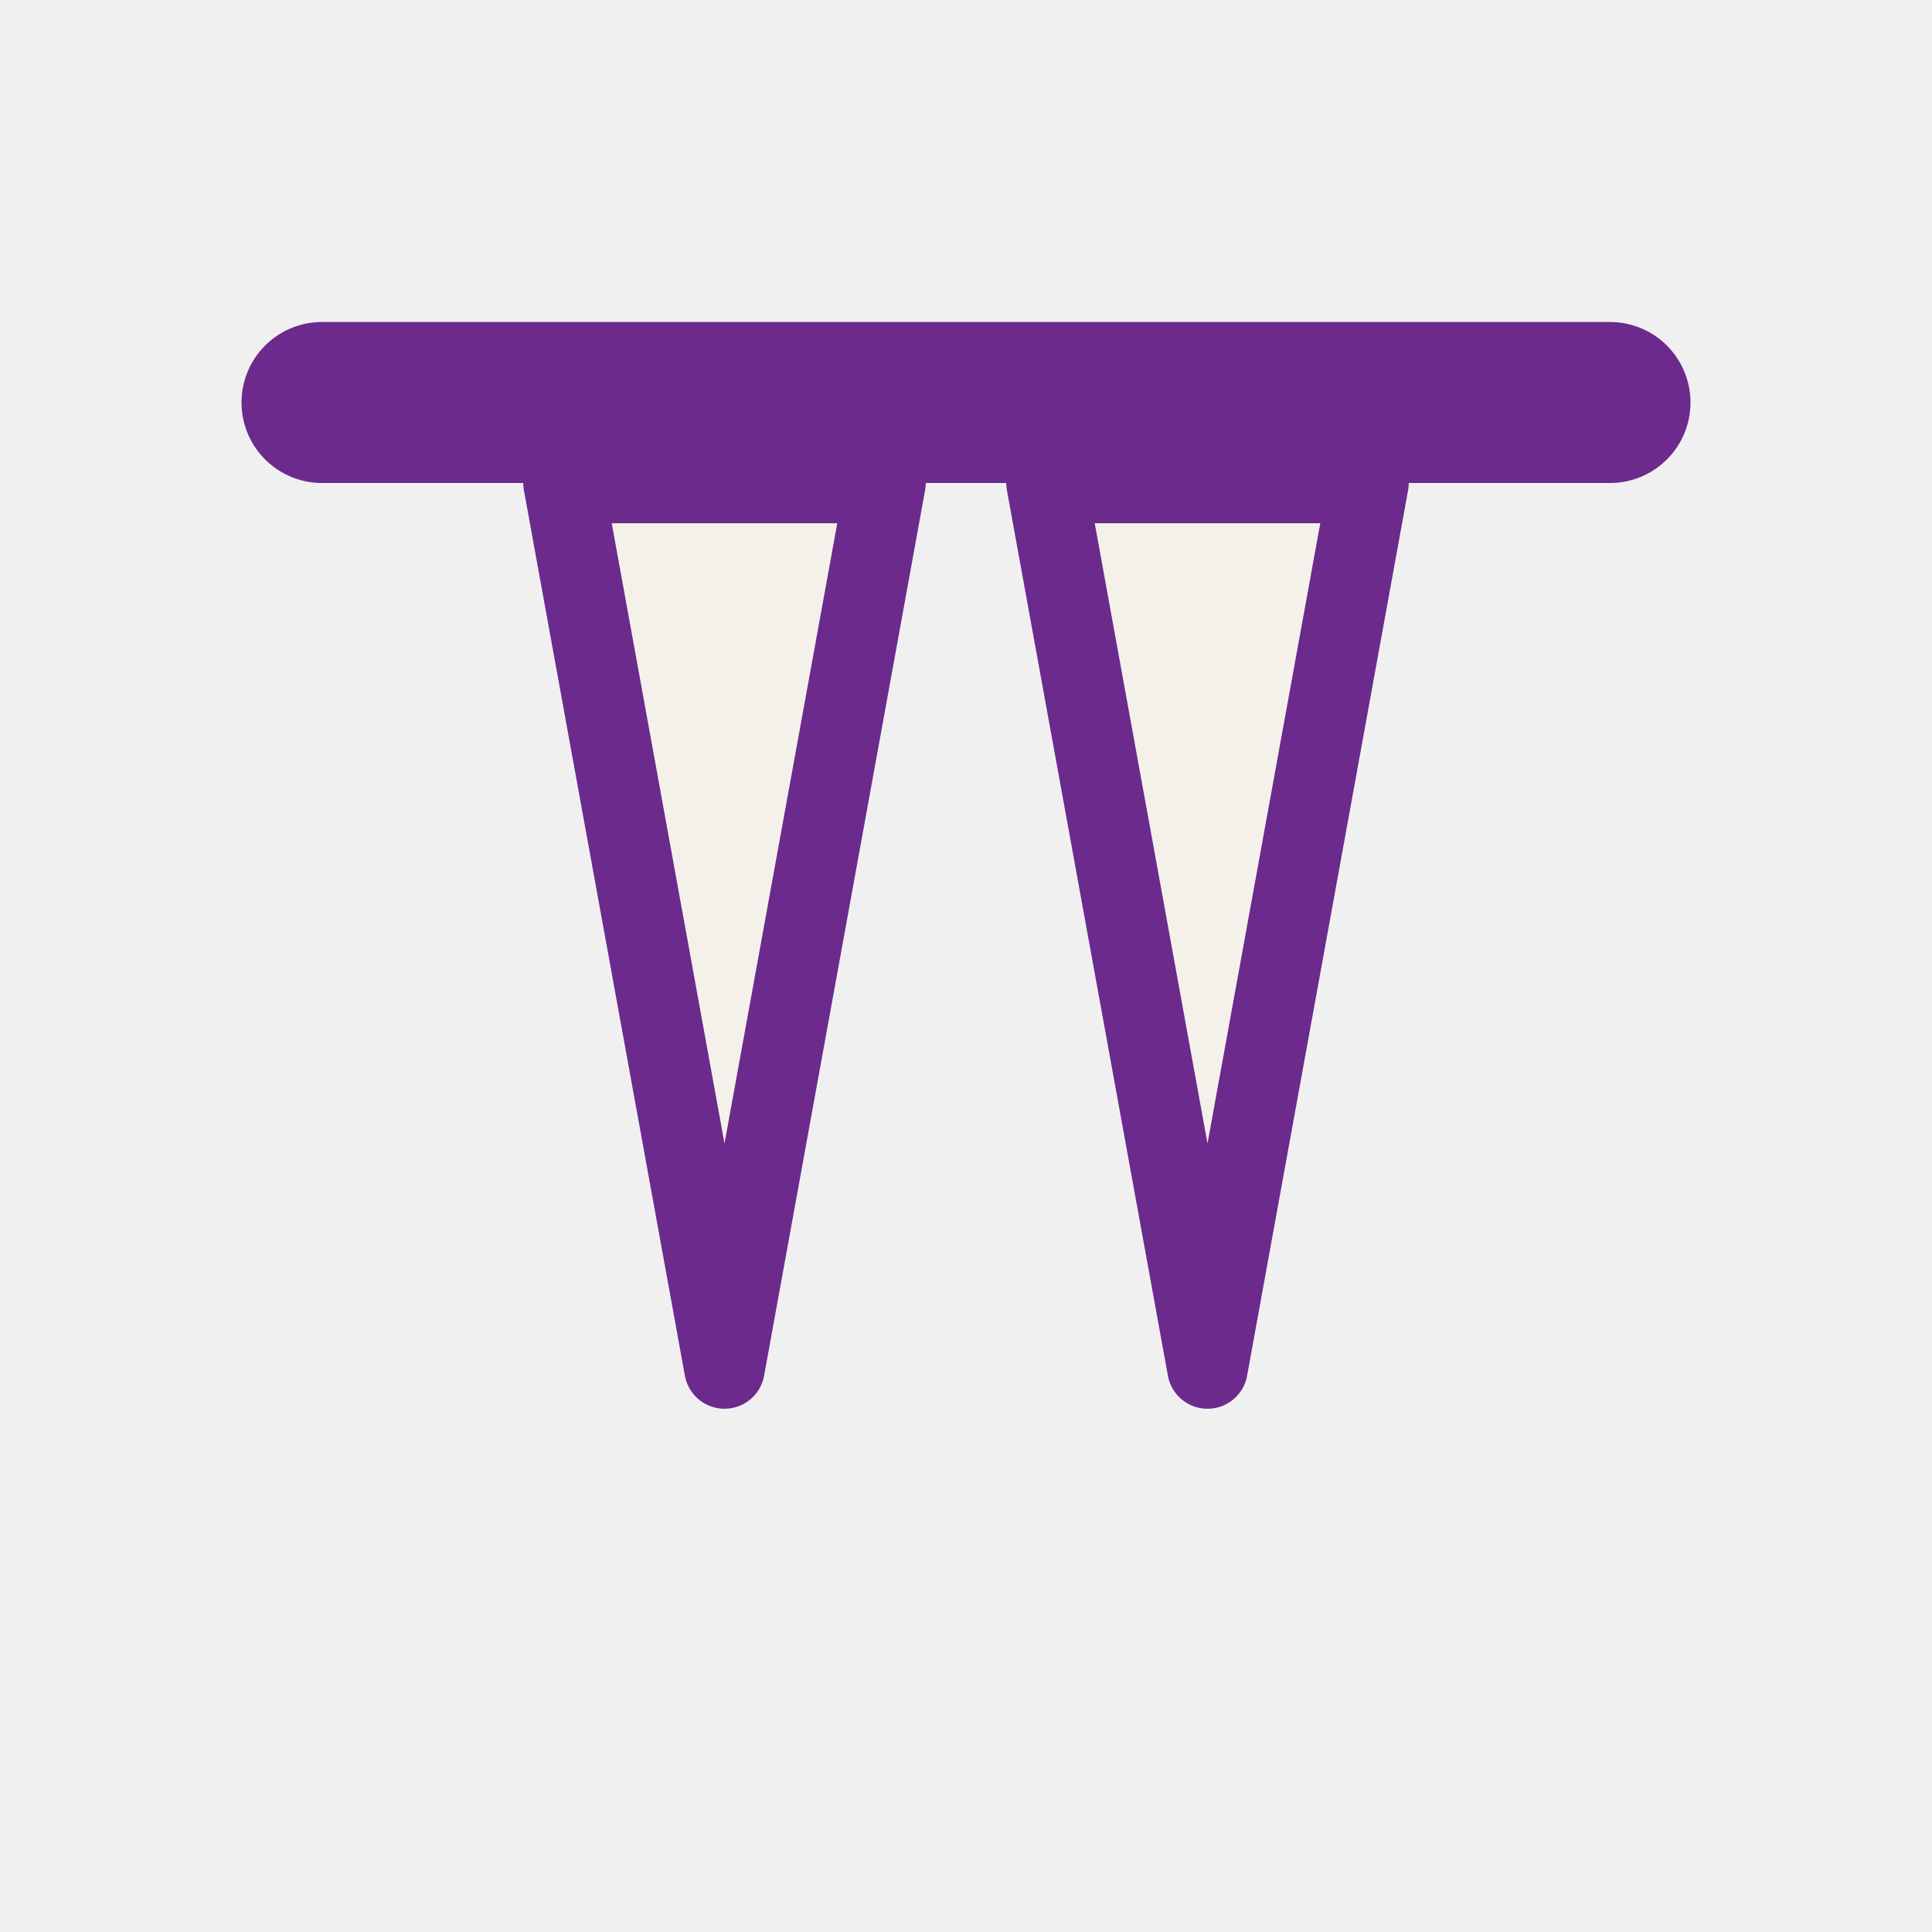
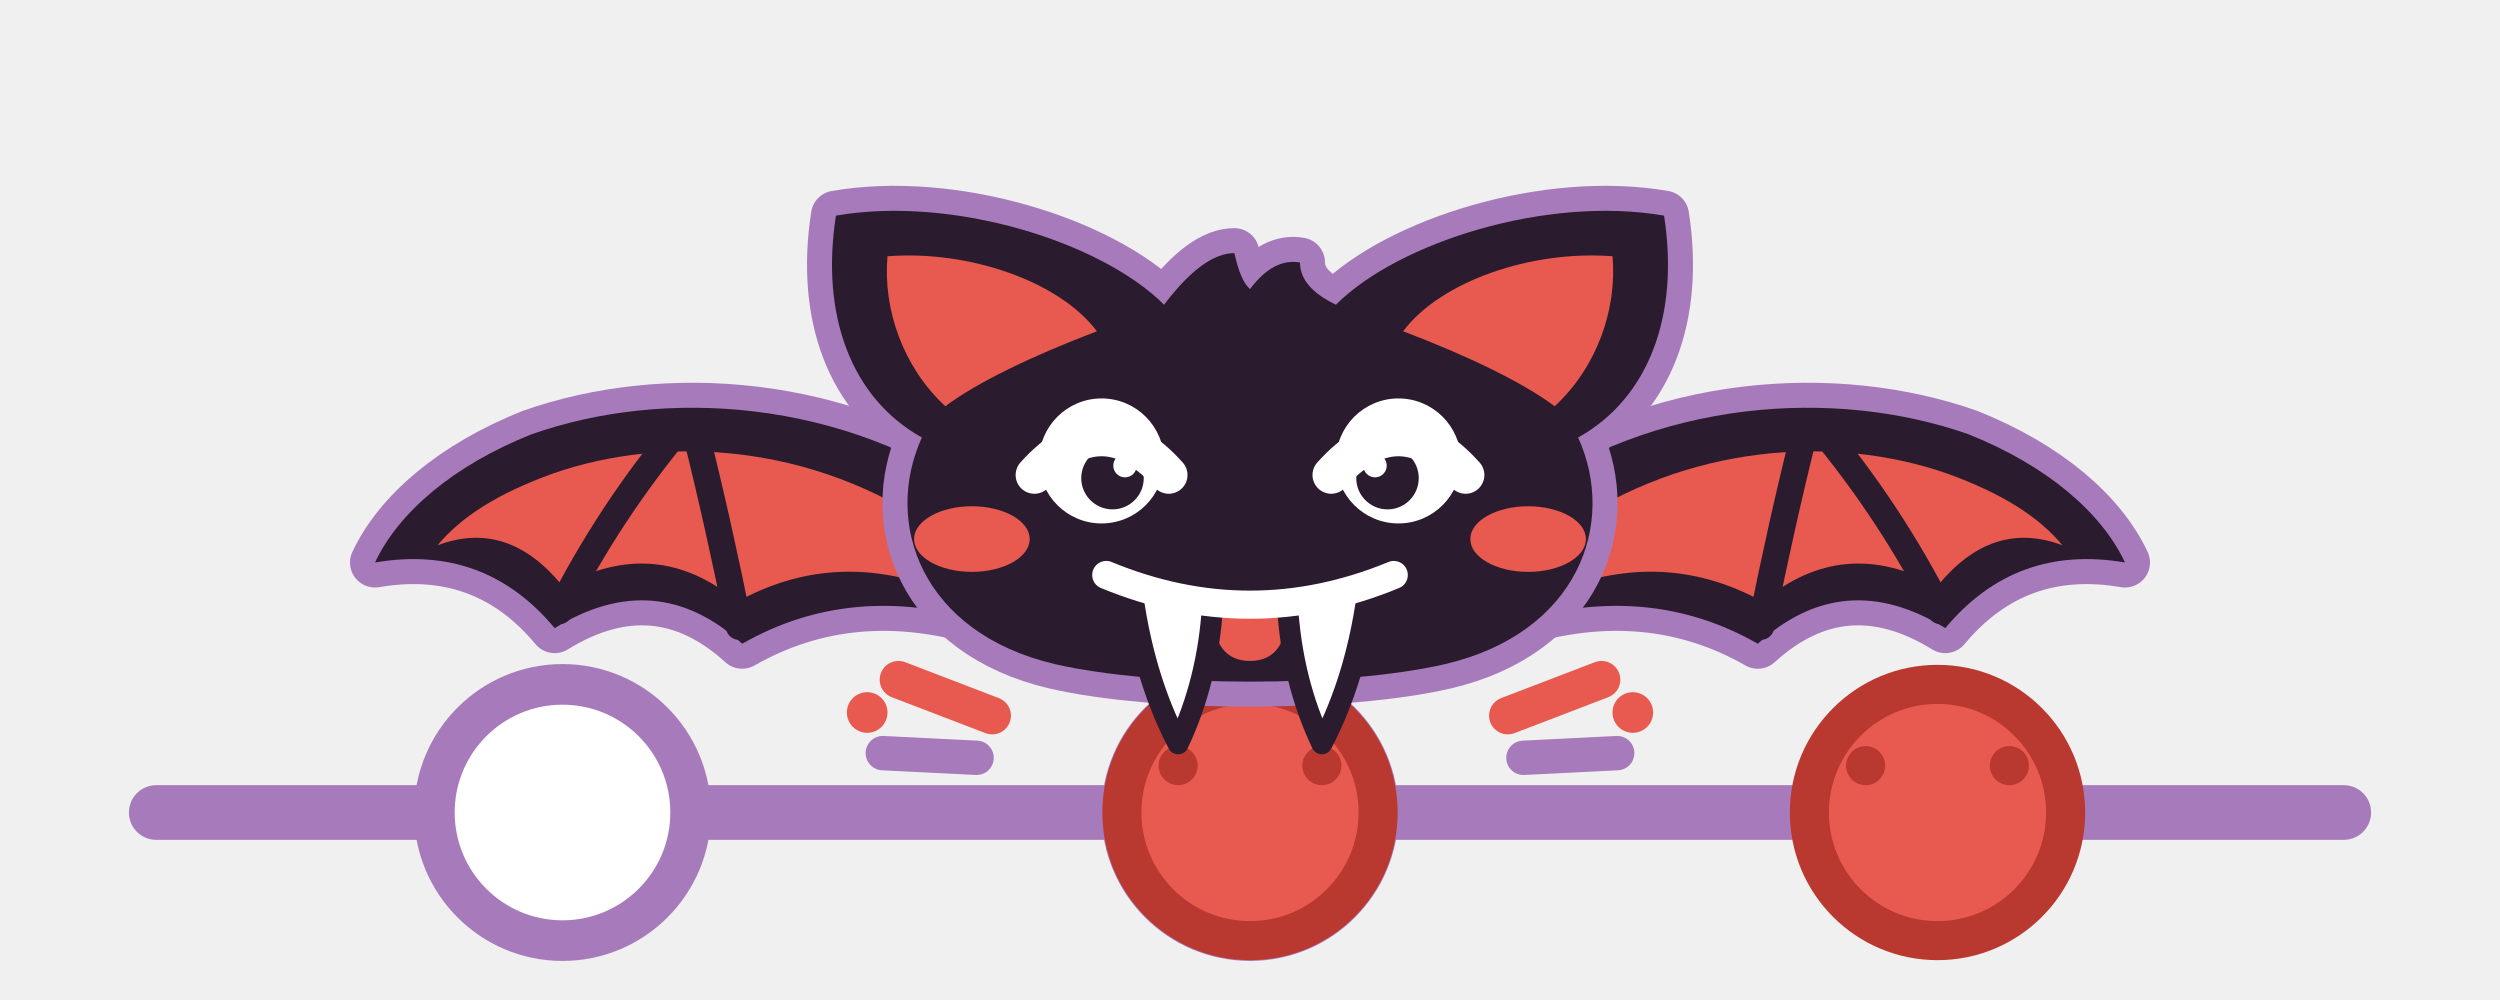
- <svg xmlns="http://www.w3.org/2000/svg" width="48" height="48" viewBox="0 0 48 48" role="img" aria-label="rebasing">
-   <path d="M8 10h32" stroke="#6b2a8c" stroke-width="4" stroke-linecap="round" />
-   <path d="M14 12l4 22 4-22z" fill="#f4f1ea" stroke="#6b2a8c" stroke-width="2" stroke-linejoin="round" />
-   <path d="M26 12l4 22 4-22z" fill="#f4f1ea" stroke="#6b2a8c" stroke-width="2" stroke-linejoin="round" />
+ <svg xmlns="http://www.w3.org/2000/svg" viewBox="0 0 160 64" width="160" height="64" role="img" aria-label="Count Patchula the bat happily sinking his fangs into commits along a branch while rebasing">
+   <defs>
+     <clipPath id="bc">
+       <rect x="6" y="35" width="148" height="29" />
+     </clipPath>
+   </defs>
+   <style>
+     .branch{stroke:#a77bbb;stroke-width:3.5;stroke-linecap:round;fill:none}
+     .n-raw{fill:#fff;stroke:#a77bbb;stroke-width:2.6}
+     .n-done{fill:#e85a4f;stroke:#b9382f;stroke-width:2.5}
+     .dimple{fill:#b9382f}
+     .wing-rim{fill:#2b1b2e;stroke:#a77bbb;stroke-width:3.2;stroke-linejoin:round}
+     .wing-fill{fill:#2b1b2e}
+     .wing-i,.ear-in,.cheek,.bite-o,.sd{fill:#e85a4f}
+     .rib{fill:none;stroke:#2b1b2e;stroke-width:1.7;stroke-linecap:round}
+     .head-rim{fill:#2b1b2e;stroke:#a77bbb;stroke-width:3.2;stroke-linejoin:round}
+     .head-fill{fill:#2b1b2e}
+     .smile{fill:none;stroke:#fff;stroke-width:1.8;stroke-linecap:round}
+     .fang{fill:#fff;stroke:#2b1b2e;stroke-width:1.35;stroke-linejoin:round}
+     .eye-h{fill:none;stroke:#fff;stroke-width:2.4;stroke-linecap:round}
+     .sc{stroke:#e85a4f;stroke-width:2.4;stroke-linecap:round}
+     .sp{stroke:#a77bbb;stroke-width:2.2;stroke-linecap:round}
+ 
+     .count{transform-origin:80px 35px;animation:chomp 2s ease-in-out infinite}
+     .wl{transform-origin:61px 34px;animation:fl 2s ease-in-out infinite}
+     .wr{transform-origin:99px 34px;animation:fr 2s ease-in-out infinite}
+     .eo{animation:eo 2s linear infinite}
+     .eh,.bite-o{animation:eh 2s linear infinite}
+     .track{animation:slide 2s ease-in-out infinite}
+     .ci{animation:fi 2s linear infinite}
+     .co{animation:fo 2s linear infinite}
+     .ms{transform-origin:80px 60.5px;animation:sq 2s ease-in-out infinite}
+     .mb{animation:tc 2s linear infinite}
+     .sparks{transform-origin:80px 46px;animation:pop 2s ease-out infinite}
+ 
+     @keyframes chomp{
+       0%,10%{transform:translateY(-9.4px) rotate(-2.5deg)}
+       16%{transform:translateY(-10.4px) scale(.98,1.02) rotate(0deg)}
+       26%{transform:translateY(2px) scale(1.05,.94) rotate(0deg)}
+       34%{transform:translateY(.8px) scale(1,1) rotate(-2deg)}
+       46%{transform:translateY(1px) scale(1.02,.98) rotate(2deg)}
+       56%{transform:translateY(.8px) scale(1,1) rotate(0deg)}
+       72%,100%{transform:translateY(-9.4px) rotate(-2.5deg)}
+     }
+     @keyframes fl{
+       0%,10%{transform:rotate(6deg)}
+       16%{transform:rotate(-8deg)}
+       26%{transform:rotate(17deg)}
+       36%,54%{transform:rotate(12deg)}
+       65%{transform:rotate(-10deg)}
+       76%,100%{transform:rotate(6deg)}
+     }
+     @keyframes fr{
+       0%,10%{transform:rotate(-6deg)}
+       16%{transform:rotate(8deg)}
+       26%{transform:rotate(-17deg)}
+       36%,54%{transform:rotate(-12deg)}
+       65%{transform:rotate(10deg)}
+       76%,100%{transform:rotate(-6deg)}
+     }
+     @keyframes eo{0%,23%{opacity:1}25%,57%{opacity:0}59%,100%{opacity:1}}
+     @keyframes eh{0%,23%{opacity:0}25%,57%{opacity:1}59%,100%{opacity:0}}
+     @keyframes slide{0%,62%{transform:translateX(0)}94%,100%{transform:translateX(44px)}}
+     @keyframes fi{0%,74%{opacity:0}90%,100%{opacity:1}}
+     @keyframes fo{0%,66%{opacity:1}82%,100%{opacity:0}}
+     @keyframes sq{0%,22%{transform:scale(1,1)}27%{transform:scale(1.18,.82)}34%,54%{transform:scale(1.10,.90)}62%,100%{transform:scale(1,1)}}
+     @keyframes tc{0%,24%{opacity:0}27%,100%{opacity:1}}
+     @keyframes pop{0%,23%{opacity:0;transform:scale(.55)}27%{opacity:1;transform:scale(1.05)}46%,100%{opacity:0;transform:scale(1.20)}}
+ 
+     @media (prefers-reduced-motion:reduce){
+       .count,.wl,.wr,.eo,.eh,.bite-o,.track,.ci,.co,.ms,.mb,.sparks{animation:none}
+       .eo,.ci,.sparks{opacity:0}
+       .eh,.bite-o,.mb,.co{opacity:1}
+       .count{transform:translateY(.8px)}
+       .wl{transform:rotate(12deg)}
+       .wr{transform:rotate(-12deg)}
+       .ms{transform:scale(1.10,.90)}
+     }
+   </style>
+   <line class="branch" x1="10" y1="52" x2="150" y2="52" />
+   <g clip-path="url(#bc)">
+     <g class="track">
+       <circle class="n-raw ci" cx="-8" cy="52" r="8.2" />
+       <circle class="n-raw" cx="36" cy="52" r="8.2" />
+       <g class="ms">
+         <circle class="n-raw" cx="80" cy="52" r="8.2" />
+         <g class="mb">
+           <circle class="n-done" cx="80" cy="52" r="8.2" />
+           <circle class="dimple" cx="75.4" cy="49" r="1.25" />
+           <circle class="dimple" cx="84.6" cy="49" r="1.25" />
+         </g>
+       </g>
+       <g class="co">
+         <circle class="n-done" cx="124" cy="52" r="8.2" />
+         <circle class="dimple" cx="119.4" cy="49" r="1.25" />
+         <circle class="dimple" cx="128.6" cy="49" r="1.25" />
+       </g>
+     </g>
+   </g>
+   <g class="sparks">
+     <line class="sc" x1="63.5" y1="45.8" x2="57.5" y2="43.5" />
+     <line class="sp" x1="62.5" y1="48.5" x2="56.5" y2="48.2" />
+     <circle class="sd" cx="55.5" cy="45.6" r="1.3" />
+     <line class="sc" x1="96.5" y1="45.8" x2="102.5" y2="43.5" />
+     <line class="sp" x1="97.5" y1="48.5" x2="103.5" y2="48.2" />
+     <circle class="sd" cx="104.5" cy="45.6" r="1.3" />
+   </g>
+   <g class="count">
+     <g class="wl">
+       <path class="wing-rim" d="M63 32 C54 25.5, 42.5 24.8, 34 27.8 C29 29.8, 25.5 32.8, 24 36 Q31 34.8, 35.5 40.2 Q42 36.2, 47.5 41.2 Q54.5 37.2, 63 39.8 Z" />
+       <path class="wing-fill" d="M63 32 C54 25.5, 42.5 24.8, 34 27.8 C29 29.8, 25.5 32.8, 24 36 Q31 34.8, 35.5 40.2 Q42 36.2, 47.5 41.2 Q54.5 37.2, 63 39.8 Z" />
+       <path class="wing-i" d="M59.8 33.8 C52 28.4, 42.6 27.8, 35.4 30.3 C31.8 31.6, 29.5 33.1, 28 34.9 Q32.5 33.2, 36 37.5 Q42 34.2, 47.2 38.5 Q53.2 35.2, 59.8 37.6 Z" />
+       <path class="rib" d="M43.5 27.4 Q39 32.8 35.8 39.1 M44.5 27.6 Q46 33.6 47.3 40.1" />
+     </g>
+     <g class="wr">
+       <path class="wing-rim" d="M97 32 C106 25.5, 117.5 24.8, 126 27.8 C131 29.8, 134.5 32.8, 136 36 Q129 34.8, 124.5 40.2 Q118 36.2, 112.5 41.2 Q105.5 37.2, 97 39.8 Z" />
+       <path class="wing-fill" d="M97 32 C106 25.5, 117.5 24.8, 126 27.8 C131 29.8, 134.5 32.8, 136 36 Q129 34.8, 124.5 40.2 Q118 36.2, 112.5 41.2 Q105.5 37.2, 97 39.8 Z" />
+       <path class="wing-i" d="M100.2 33.8 C108 28.4, 117.4 27.8, 124.6 30.3 C128.2 31.6, 130.5 33.1, 132 34.9 Q127.5 33.2, 124 37.5 Q118 34.2, 112.8 38.5 Q106.8 35.2, 100.2 37.6 Z" />
+       <path class="rib" d="M116.5 27.4 Q121 32.8 124.2 39.1 M115.5 27.6 Q114 33.6 112.7 40.1" />
+     </g>
+     <path class="head-rim" d="M74.5 19.5 Q77 16.2 79 16.2 Q79.4 18 80 18.5 Q81.5 16.5 83.2 16.8 Q83.2 18.4 85.5 19.5 C89.5 15.5, 99 12.5, 106.5 13.8 C107.5 20.2, 105.5 25.5, 101 28 C103.5 33.5, 101 40.5, 92.5 42.5 C86 44, 74 44, 67.5 42.5 C59 40.5, 56.5 33.5, 59 28 C54.5 25.5, 52.5 20.2, 53.5 13.8 C61 12.5, 70.5 15.5, 74.5 19.5 Z" />
+     <path class="head-fill" d="M74.5 19.5 Q77 16.2 79 16.2 Q79.4 18 80 18.5 Q81.5 16.5 83.2 16.8 Q83.2 18.4 85.5 19.5 C89.5 15.5, 99 12.5, 106.5 13.8 C107.5 20.2, 105.5 25.5, 101 28 C103.5 33.5, 101 40.5, 92.5 42.5 C86 44, 74 44, 67.5 42.5 C59 40.5, 56.5 33.5, 59 28 C54.5 25.5, 52.5 20.2, 53.5 13.8 C61 12.5, 70.5 15.5, 74.5 19.5 Z" />
+     <path class="ear-in" d="M56.8 16.4 C62 16, 67.8 18, 70.2 21.2 C66 22.8, 62.5 24.5, 60.5 26 C57.8 23.5, 56.5 19.8, 56.8 16.4 Z" />
+     <path class="ear-in" d="M103.2 16.4 C98 16, 92.2 18, 89.8 21.2 C94 22.8, 97.5 24.5, 99.5 26 C102.2 23.5, 103.5 19.8, 103.2 16.4 Z" />
+     <ellipse class="cheek" cx="62.2" cy="34.5" rx="3.7" ry="2.1" />
+     <ellipse class="cheek" cx="97.8" cy="34.5" rx="3.7" ry="2.1" />
+     <g class="eo">
+       <circle cx="70.5" cy="29.5" r="4" fill="#fff" />
+       <circle cx="71.2" cy="30.6" r="2" fill="#2b1b2e" />
+       <circle cx="72" cy="29.8" r=".75" fill="#fff" />
+       <circle cx="89.5" cy="29.5" r="4" fill="#fff" />
+       <circle cx="88.8" cy="30.6" r="2" fill="#2b1b2e" />
+       <circle cx="88" cy="29.8" r=".75" fill="#fff" />
+     </g>
+     <g class="eh">
+       <path class="eye-h" d="M66.2 30.4 Q70.5 25.6 74.8 30.4" />
+       <path class="eye-h" d="M85.2 30.4 Q89.5 25.6 93.8 30.4" />
+     </g>
+     <path class="bite-o" d="M77.6 39.2 Q80 39.8 82.4 39.2 Q82.3 42.3 80 42.3 Q77.7 42.3 77.6 39.2 Z" />
+     <path class="fang" d="M72.4 37.4 Q75.1 38.4 77.6 38.8 Q77.3 43.6 75.4 47.6 Q73.1 43.2 72.4 37.4 Z" />
+     <path class="fang" d="M82.4 38.8 Q84.9 38.4 87.6 37.4 Q86.9 43.2 84.6 47.6 Q82.7 43.6 82.4 38.8 Z" />
+     <path class="smile" d="M70.8 36.8 Q80 40.6 89.2 36.8" />
+   </g>
</svg>
